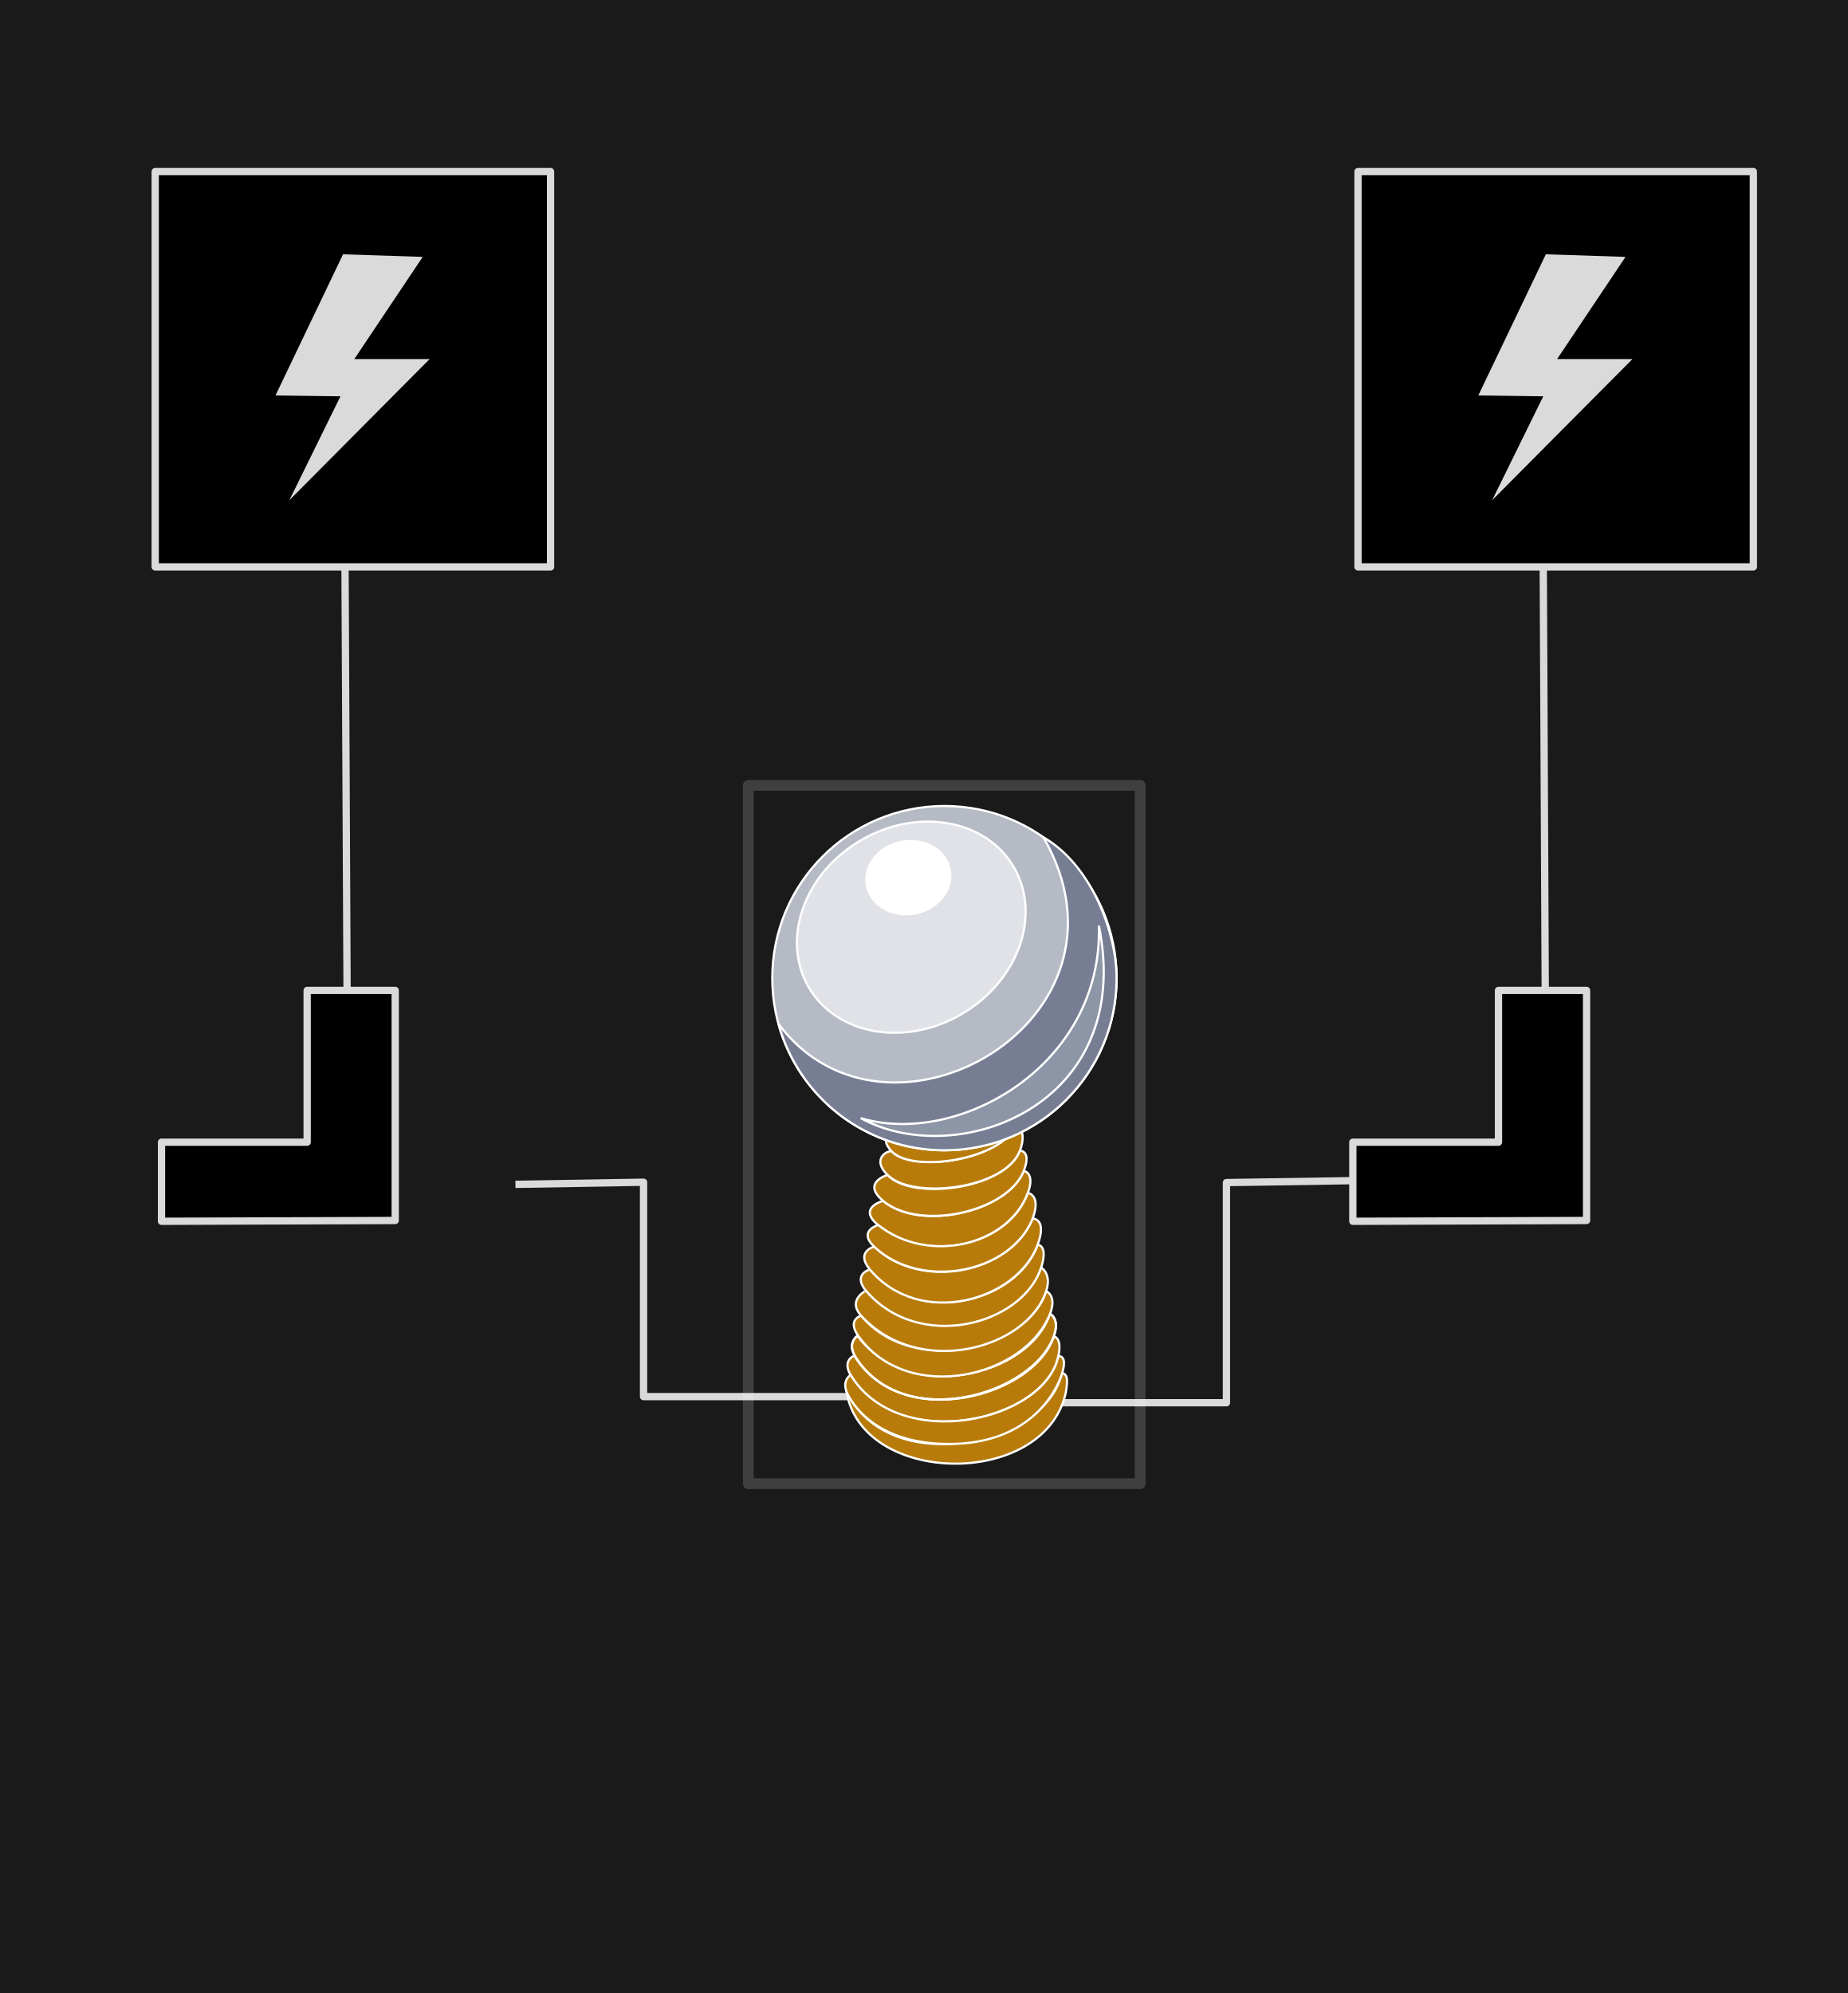
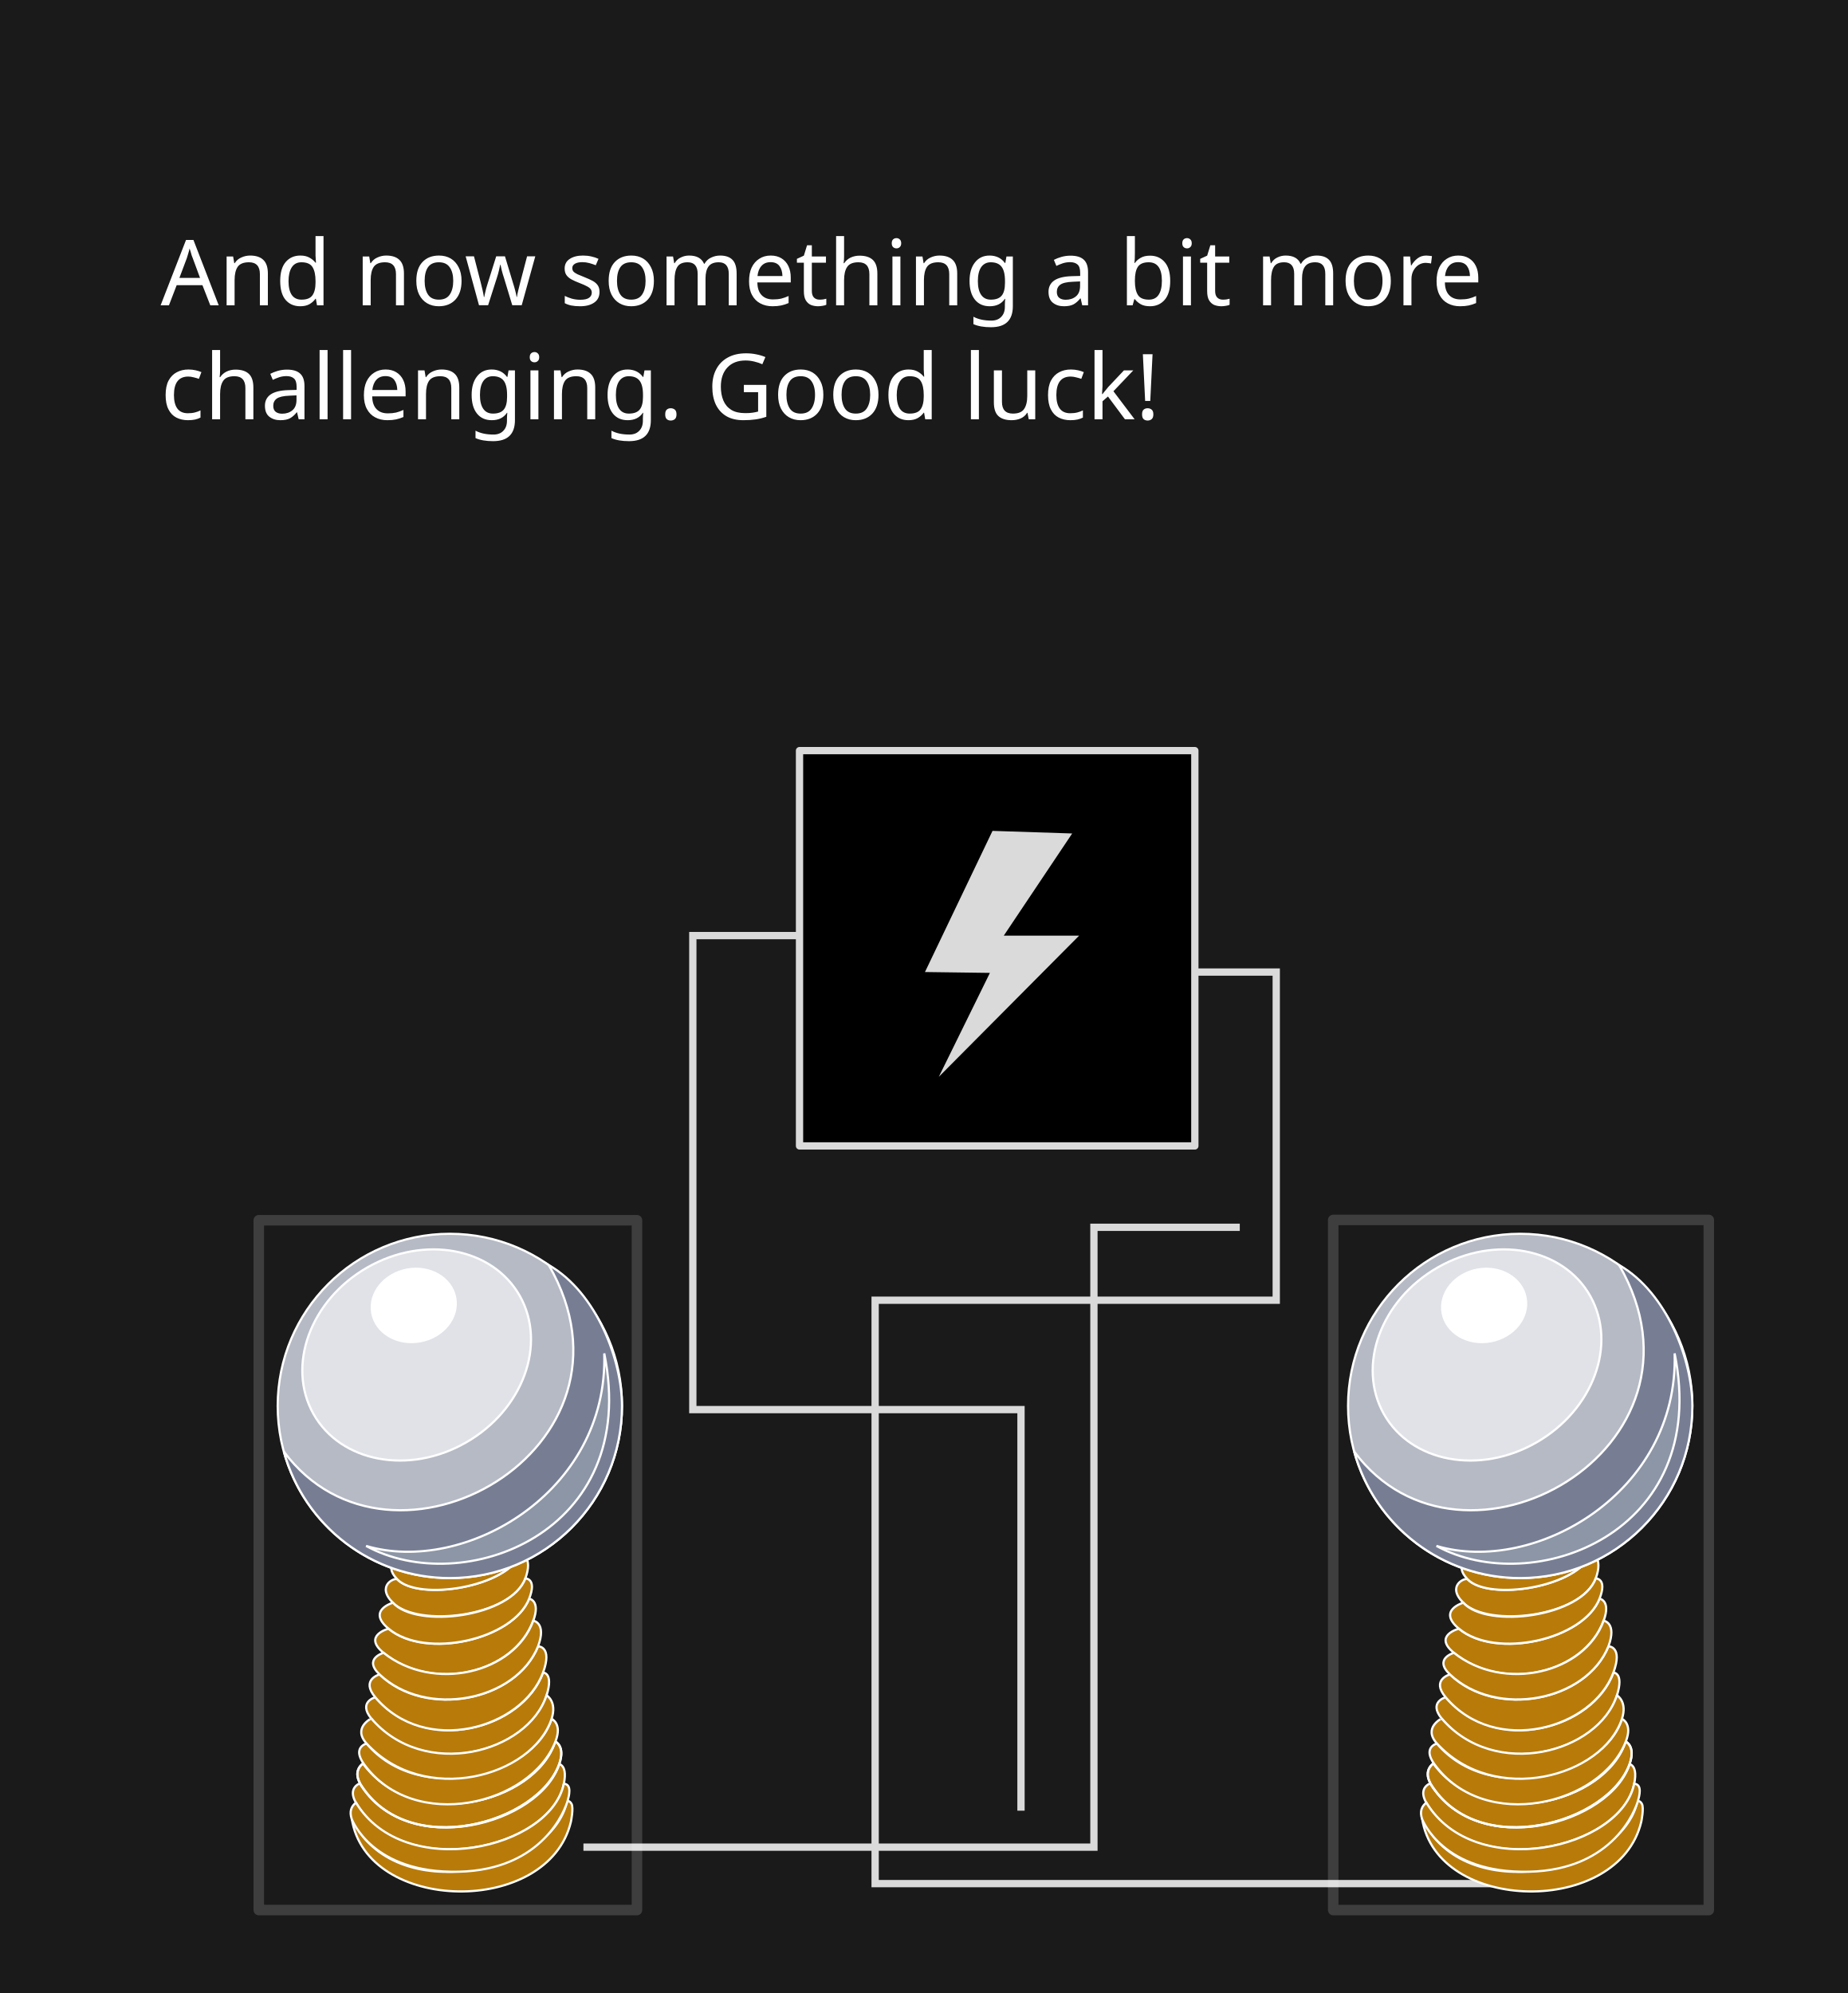
- <svg xmlns="http://www.w3.org/2000/svg" width="253.385" height="273.296" viewBox="0 0 253.385 273.296" preserveAspectRation="xMidYMid meet" id="svg2" version="1.1">
-   <defs id="defs4" />
-   <g id="layer2">
-     <rect style="color:#000000;clip-rule:nonzero;display:inline;overflow:visible;visibility:visible;opacity:1;isolation:auto;mix-blend-mode:normal;color-interpolation:sRGB;color-interpolation-filters:linearRGB;solid-color:#000000;solid-opacity:1;fill:#1a1a1a;fill-opacity:1;fill-rule:nonzero;stroke:none;stroke-width:1.459px;stroke-linecap:butt;stroke-linejoin:miter;stroke-miterlimit:4;stroke-dasharray:none;stroke-dashoffset:0;stroke-opacity:1;color-rendering:auto;image-rendering:auto;shape-rendering:auto;text-rendering:auto;enable-background:accumulate" id="rect4145" width="253.764" height="273.719" x="-0.094" y="-0.371" />
+ <svg xmlns="http://www.w3.org/2000/svg" width="253.385" height="273.296" viewBox="0 0 253.385 273.296" id="svg2" version="1.1">
+   <defs id="defs4">
+     <pattern y="0" x="0" height="6" width="6" patternUnits="userSpaceOnUse" id="EMFhbasepattern" />
+   </defs>
+   <g id="background">
+     <rect style="color:#000000;clip-rule:nonzero;display:inline;overflow:visible;visibility:visible;opacity:1;isolation:auto;mix-blend-mode:normal;color-interpolation:sRGB;color-interpolation-filters:linearRGB;solid-color:#000000;solid-opacity:1;fill:#1a1a1a;fill-opacity:1;fill-rule:nonzero;stroke:none;stroke-width:1.459px;stroke-linecap:butt;stroke-linejoin:miter;stroke-miterlimit:4;stroke-dasharray:none;stroke-dashoffset:0;stroke-opacity:1;color-rendering:auto;image-rendering:auto;shape-rendering:auto;text-rendering:auto;enable-background:accumulate" id="rect4145" width="253.764" height="273.719" x="-0.009" y="-0.078" />
  </g>
-   <g transform="translate(-40.68119,12.06823)" id="powerlines">
-     <path style="fill:none;fill-rule:evenodd;stroke:#dadada;stroke-width:1;stroke-linecap:butt;stroke-linejoin:round;stroke-miterlimit:4;stroke-dasharray:none;stroke-opacity:1" d="M 252.28,62.54 L 252.578,126.019" id="path4173" />
-     <path id="path3380" d="M 111.358,150.343 L 128.927,150.045 L 128.927,179.444 L 159.831,179.444" style="fill:none;fill-rule:evenodd;stroke:#dadada;stroke-width:1;stroke-linecap:butt;stroke-linejoin:round;stroke-miterlimit:4;stroke-dasharray:none;stroke-opacity:1" />
-     <path style="fill:none;fill-rule:evenodd;stroke:#dadada;stroke-width:1;stroke-linecap:butt;stroke-linejoin:round;stroke-miterlimit:4;stroke-dasharray:none;stroke-opacity:1" d="M 228.382,149.798 L 208.853,150.096 L 208.853,180.286 L 184.671,180.286" id="path3382" />
-     <path id="path3428" d="M 87.982,63.803 L 88.28,125.187" style="fill:none;fill-rule:evenodd;stroke:#dadada;stroke-width:1;stroke-linecap:butt;stroke-linejoin:round;stroke-miterlimit:4;stroke-dasharray:none;stroke-opacity:1" />
+   <g id="powerlines" powerlines="" transform="translate(0,2)" style="display:inline">
+     <path style="display:inline;fill:none;fill-rule:evenodd;stroke:#dadada;stroke-width:1px;stroke-linecap:butt;stroke-linejoin:miter;stroke-opacity:1" d="m 80,251.296 70,0 0,-85 20,0" id="path4333" />
+     <path style="display:inline;fill:none;fill-rule:evenodd;stroke:#dadada;stroke-width:1px;stroke-linecap:butt;stroke-linejoin:miter;stroke-opacity:1" d="m 205,258.296 -85,0 0,-80 55,0 0,-45 -20,0" id="path4329" transform="translate(0,-2)" />
+     <path style="display:inline;fill:none;fill-rule:evenodd;stroke:#dadada;stroke-width:1px;stroke-linecap:butt;stroke-linejoin:miter;stroke-opacity:1" d="m 140,248.296 0,-55 -45,0 0,-65 20,0" id="path4331" transform="translate(0,-2)" />
  </g>
-   <g transform="translate(120.5585,34.16972)" id="generators">
-     <rect y="-10.643" x="-99.276" height="54.209" width="54.209" id="rect4209" style="opacity:1;fill:#000000;fill-opacity:1;stroke:#dadada;stroke-width:1;stroke-linejoin:round;stroke-miterlimit:4;stroke-dasharray:none;stroke-dashoffset:0;stroke-opacity:1" />
-     <rect style="opacity:1;fill:#000000;fill-opacity:1;stroke:#dadada;stroke-width:1;stroke-linejoin:round;stroke-miterlimit:4;stroke-dasharray:none;stroke-dashoffset:0;stroke-opacity:1" id="rect4210" width="54.209" height="54.209" x="65.654" y="-10.643" />
+   <g transform="translate(114.5869,48.403)" id="generators">
+     <rect y="54.528" x="-4.956" height="54.208" width="54.208" id="rect4209" style="opacity:1;fill:#000000;fill-opacity:1;stroke:#dadada;stroke-width:1;stroke-linejoin:round;stroke-miterlimit:4;stroke-dasharray:none;stroke-dashoffset:0;stroke-opacity:1" />
  </g>
-   <g id="switches">
-     <path id="path4148-3" d="M 22.146,167.473 L 22.146,156.625 L 42.116,156.625 L 42.116,135.815 L 54.193,135.815 L 54.193,167.362 Z" style="fill:#000000;fill-opacity:1;fill-rule:evenodd;stroke:#dadada;stroke-width:1;stroke-linecap:butt;stroke-linejoin:round;stroke-miterlimit:4;stroke-dasharray:none;stroke-opacity:1" />
-     <path style="fill:#000000;fill-opacity:1;fill-rule:evenodd;stroke:#dadada;stroke-width:1;stroke-linecap:butt;stroke-linejoin:round;stroke-miterlimit:4;stroke-dasharray:none;stroke-opacity:1" d="M 185.503,167.473 L 185.503,156.625 L 205.473,156.625 L 205.473,135.815 L 217.55,135.815 L 217.55,167.362 Z" id="path4234" />
+   <g transform="translate(-85.73159,24.27616)" id="switches" />
+   <g id="decorations" style="display:inline">
+     <path style="fill:#dadada;fill-opacity:1;fill-rule:evenodd;stroke:none;stroke-width:1;stroke-linecap:butt;stroke-linejoin:miter;stroke-miterlimit:4;stroke-dasharray:none;stroke-opacity:1" d="m 136.094,113.937 10.925,0.356 -9.381,14.012 10.331,0 -19.237,19.356 7.006,-14.25 -8.906,-0.119 z" id="path4159" />
+     <g id="g4222" transform="matrix(0.4539065,0,0,0.4539065,85.38591,106.6635)" style="stroke:#ffffff;stroke-width:0.661;stroke-miterlimit:4;stroke-dasharray:none;stroke-opacity:1">
+       <path style="fill:#b87b0a;fill-opacity:1;fill-rule:evenodd;stroke:#ffffff;stroke-width:0.661;stroke-linecap:butt;stroke-linejoin:miter;stroke-miterlimit:4;stroke-dasharray:none;stroke-opacity:1" d="m 241.495,314.36 c 12.636,27.178 60.536,16.32 65.002,-5.122 0,0 0.677,-0.508 1.376,0.699 0.72,1.228 -0.169,5.419 -0.169,5.419 -6.773,28.723 -61.891,27.792 -66.209,-0.995 z" id="path4160" />
+       <path style="fill:#b87b0a;fill-opacity:1;fill-rule:evenodd;stroke:#ffffff;stroke-width:0.661;stroke-linecap:butt;stroke-linejoin:miter;stroke-miterlimit:4;stroke-dasharray:none;stroke-opacity:1" d="m 305.566,303.904 c 0.614,-3.027 0.402,-5.271 -1.397,-6.011 -5.609,18.055 -45.762,29.464 -60.24,5.884 -2.159,0.953 -2.815,3.048 -1.164,5.842 14.351,24.172 58.801,13.928 62.801,-5.715 z" id="path4162" />
+       <path style="fill:#b87b0a;fill-opacity:1;fill-rule:evenodd;stroke:#ffffff;stroke-width:0.661;stroke-miterlimit:4;stroke-dasharray:none;stroke-opacity:1" d="m 243.993,303.819 c 14.414,23.537 53.996,11.938 60.219,-5.99 1.863,-5.397 -1.249,-6.71 -1.249,-6.71 -6.117,18.88 -42.608,27.622 -58.06,6.646 0,0 -3.133,1.968 -0.931,5.948 z" id="path4164" />
+       <path style="fill:none;stroke:#ffffff;stroke-width:0.661;stroke-linecap:butt;stroke-linejoin:miter;stroke-miterlimit:4;stroke-dasharray:none;stroke-opacity:1" d="m 243.993,303.819 c 14.414,23.537 53.996,11.938 60.219,-5.99 1.863,-5.397 -1.249,-6.71 -1.249,-6.71 -6.117,18.88 -42.608,27.622 -58.06,6.646 0,0 -3.133,1.968 -0.931,5.948" id="path4166-9" />
+       <path style="fill:#b87b0a;fill-opacity:1;fill-rule:evenodd;stroke:#ffffff;stroke-width:0.661;stroke-linecap:butt;stroke-linejoin:miter;stroke-miterlimit:4;stroke-dasharray:none;stroke-opacity:1" d="m 253.92,249.21 c 7.684,7.662 35.771,4.212 40.026,-7.345 2.392,-6.519 -1.291,-7.705 -1.291,-7.705 -4.043,10.372 -30.903,14.605 -37.401,7.98 -0.72,-0.635 -6.54,1.863 -1.333,7.07 z" id="path4168" />
+       <path style="fill:#b87b0a;fill-opacity:1;fill-rule:evenodd;stroke:#ffffff;stroke-width:0.661;stroke-linecap:butt;stroke-linejoin:miter;stroke-miterlimit:4;stroke-dasharray:none;stroke-opacity:1" d="m 245.983,291.733 c 15.727,18.796 50.419,10.012 55.88,-7.451 0,0 3.281,1.376 1.206,6.752 -7.408,19.177 -42.693,27.876 -57.869,6.943 -3.704,-5.122 0.783,-6.244 0.783,-6.244 z" id="path4170" />
+       <path style="fill:#b87b0a;fill-opacity:1;fill-rule:evenodd;stroke:#ffffff;stroke-width:0.661;stroke-linecap:butt;stroke-linejoin:miter;stroke-miterlimit:4;stroke-dasharray:none;stroke-opacity:1" d="m 247.358,284.134 c 15.473,18.965 47.519,10.562 53.001,-6.964 2.18,-6.921 -1.079,-6.858 -1.079,-6.858 -6.138,17.018 -35.369,25.167 -50.673,7.45 0,0 -5.27,1.418 -1.249,6.371 z" id="path4172" />
+       <path style="fill:#b87b0a;fill-opacity:1;fill-rule:evenodd;stroke:#ffffff;stroke-width:0.661;stroke-linecap:butt;stroke-linejoin:miter;stroke-miterlimit:4;stroke-dasharray:none;stroke-opacity:1" d="m 251.105,264.344 c 14.986,12.171 39.37,6.138 45.233,-9.716 2.265,-6.16 -1.249,-6.646 -1.249,-6.646 -4.847,12.319 -31.305,18.479 -42.481,9.059 0,0 -7.937,2.074 -1.503,7.303 z" id="path4174" />
+       <path style="fill:#b87b0a;fill-opacity:1;fill-rule:evenodd;stroke:#ffffff;stroke-width:0.661;stroke-linecap:butt;stroke-linejoin:miter;stroke-miterlimit:4;stroke-dasharray:none;stroke-opacity:1" d="m 292.655,234.16 c -4.043,10.372 -30.924,14.626 -37.401,7.98 -4.657,-4.763 1.164,-6.308 1.164,-6.308 6.731,9.313 30.903,5.016 36.237,-1.672 z" id="path4176" />
+       <path style="fill:#b87b0a;fill-opacity:1;fill-rule:evenodd;stroke:#ffffff;stroke-width:0.661;stroke-linecap:butt;stroke-linejoin:miter;stroke-miterlimit:4;stroke-dasharray:none;stroke-opacity:1" d="m 242.765,309.598 c 14.647,24.024 58.758,14.034 62.801,-5.715 2.582,0.169 1.503,3.873 1.143,5.165 -0.677,2.37 -7.154,20.849 -32.935,21.42 -26.099,0.572 -32.131,-15.621 -32.279,-15.896 -0.783,-2.328 -0.127,-3.873 1.27,-4.974 z" id="path4178" />
+       <path style="fill:#b87b0a;fill-opacity:1;fill-rule:evenodd;stroke:#ffffff;stroke-width:0.661;stroke-linecap:butt;stroke-linejoin:miter;stroke-miterlimit:4;stroke-dasharray:none;stroke-opacity:1" d="m 301.862,284.283 c 1.736,-5.228 -1.503,-7.112 -1.503,-7.112 -5.736,17.441 -36.914,25.739 -52.98,6.985 0.021,0.042 -5.736,2.836 -1.397,7.578 17.42,19.071 50.101,10.033 55.88,-7.451 z" id="path4180" />
+       <path style="fill:#b87b0a;fill-opacity:1;fill-rule:evenodd;stroke:#ffffff;stroke-width:0.661;stroke-linecap:butt;stroke-linejoin:miter;stroke-miterlimit:4;stroke-dasharray:none;stroke-opacity:1" d="m 248.607,277.763 c 15.092,17.907 44.365,9.504 50.673,-7.45 2.963,-8.001 -1.503,-7.938 -1.503,-7.938 -6.689,16.552 -33.866,21.971 -47.879,8.488 0,0 -5.8,1.566 -1.291,6.9 z" id="path4182" />
+       <path style="fill:#b87b0a;fill-opacity:1;fill-rule:evenodd;stroke:#ffffff;stroke-width:0.661;stroke-linecap:butt;stroke-linejoin:miter;stroke-miterlimit:4;stroke-dasharray:none;stroke-opacity:1" d="m 251.105,264.344 c 15.113,12.001 39.476,6.181 45.233,-9.716 0,0 4.106,0.593 1.439,7.747 -6.689,16.552 -33.761,21.865 -47.879,8.488 -5.038,-4.763 1.206,-6.519 1.206,-6.519 z" id="path4184" />
+       <path style="fill:#b87b0a;fill-opacity:1;fill-rule:evenodd;stroke:#ffffff;stroke-width:0.661;stroke-linecap:butt;stroke-linejoin:miter;stroke-miterlimit:4;stroke-dasharray:none;stroke-opacity:1" d="m 252.608,257.041 c 11.261,9.335 37.613,3.26 42.481,-9.059 2.434,-6.16 -1.143,-6.117 -1.143,-6.117 -4.233,11.557 -32.681,15.346 -40.026,7.345 0,0 -7.98,2.286 -1.312,7.832 z" id="path4186" />
+       <path style="fill:#b6bac5;fill-opacity:1;fill-rule:nonzero;stroke:#ffffff;stroke-width:0.661;stroke-linecap:butt;stroke-linejoin:miter;stroke-miterlimit:4;stroke-dasharray:none;stroke-opacity:1" d="m 323.134,189.753 c 0,28.723 -23.283,52.006 -52.006,52.006 -28.723,0 -52.006,-23.283 -52.006,-52.006 0,-28.723 23.283,-52.006 52.006,-52.006 28.723,0 52.006,23.283 52.006,52.006 z" id="path4188" />
+       <path style="fill:#e0e2e7;fill-opacity:1;fill-rule:nonzero;stroke:#ffffff;stroke-width:0.661;stroke-linecap:butt;stroke-linejoin:miter;stroke-miterlimit:4;stroke-dasharray:none;stroke-opacity:1" d="m 275.997,200.802 c -17.209,9.842 -37.825,5.99 -46.058,-8.615 -8.213,-14.605 -0.931,-34.438 16.277,-44.28 17.208,-9.842 37.824,-5.99 46.058,8.615 8.213,14.605 0.931,34.438 -16.277,44.28 z" id="path4190" />
+       <path style="fill:#ffffff;fill-opacity:1;fill-rule:nonzero;stroke:#ffffff;stroke-width:0.661;stroke-linecap:butt;stroke-linejoin:miter;stroke-miterlimit:4;stroke-dasharray:none;stroke-opacity:1" d="m 262.239,170.216 c -6.9,1.291 -13.42,-2.498 -14.541,-8.488 -1.122,-5.969 3.598,-11.874 10.52,-13.166 6.9,-1.291 13.42,2.519 14.541,8.488 1.122,5.99 -3.598,11.874 -10.52,13.166 z" id="path4192" />
+       <path style="fill:#777e94;fill-opacity:1;fill-rule:evenodd;stroke:#ffffff;stroke-width:0.661;stroke-linecap:butt;stroke-linejoin:miter;stroke-miterlimit:4;stroke-dasharray:none;stroke-opacity:1" d="m 301.037,147.208 c 31.834,55.372 -47.434,100.245 -80.052,56.345 6.202,22.564 26.733,38.206 50.144,38.206 28.723,0 52.006,-23.283 52.006,-52.006 0,-13.504 -7.472,-34.099 -22.098,-42.545 z" id="path4194" />
+       <path style="fill:#8d96a6;fill-opacity:1;fill-rule:evenodd;stroke:#ffffff;stroke-width:0.661;stroke-linecap:butt;stroke-linejoin:miter;stroke-miterlimit:4;stroke-dasharray:none;stroke-opacity:1" d="m 317.779,173.878 c 1.27,42.206 -42.439,66.971 -71.945,58.166 28.935,15.938 83.015,-3.556 71.945,-58.166 z" id="path4196" />
+     </g>
+     <g transform="matrix(0.4539065,0,0,0.4539065,-61.38435,106.6635)" id="g4243" style="stroke:#ffffff;stroke-width:0.661;stroke-miterlimit:4;stroke-dasharray:none;stroke-opacity:1">
+       <path id="path4245" d="m 241.495,314.36 c 12.636,27.178 60.536,16.32 65.002,-5.122 0,0 0.677,-0.508 1.376,0.699 0.72,1.228 -0.169,5.419 -0.169,5.419 -6.773,28.723 -61.891,27.792 -66.209,-0.995 z" style="fill:#b87b0a;fill-opacity:1;fill-rule:evenodd;stroke:#ffffff;stroke-width:0.661;stroke-linecap:butt;stroke-linejoin:miter;stroke-miterlimit:4;stroke-dasharray:none;stroke-opacity:1" />
+       <path id="path4247" d="m 305.566,303.904 c 0.614,-3.027 0.402,-5.271 -1.397,-6.011 -5.609,18.055 -45.762,29.464 -60.24,5.884 -2.159,0.953 -2.815,3.048 -1.164,5.842 14.351,24.172 58.801,13.928 62.801,-5.715 z" style="fill:#b87b0a;fill-opacity:1;fill-rule:evenodd;stroke:#ffffff;stroke-width:0.661;stroke-linecap:butt;stroke-linejoin:miter;stroke-miterlimit:4;stroke-dasharray:none;stroke-opacity:1" />
+       <path id="path4249" d="m 243.993,303.819 c 14.414,23.537 53.996,11.938 60.219,-5.99 1.863,-5.397 -1.249,-6.71 -1.249,-6.71 -6.117,18.88 -42.608,27.622 -58.06,6.646 0,0 -3.133,1.968 -0.931,5.948 z" style="fill:#b87b0a;fill-opacity:1;fill-rule:evenodd;stroke:#ffffff;stroke-width:0.661;stroke-miterlimit:4;stroke-dasharray:none;stroke-opacity:1" />
+       <path id="path4251" d="m 243.993,303.819 c 14.414,23.537 53.996,11.938 60.219,-5.99 1.863,-5.397 -1.249,-6.71 -1.249,-6.71 -6.117,18.88 -42.608,27.622 -58.06,6.646 0,0 -3.133,1.968 -0.931,5.948" style="fill:none;stroke:#ffffff;stroke-width:0.661;stroke-linecap:butt;stroke-linejoin:miter;stroke-miterlimit:4;stroke-dasharray:none;stroke-opacity:1" />
+       <path id="path4253" d="m 253.92,249.21 c 7.684,7.662 35.771,4.212 40.026,-7.345 2.392,-6.519 -1.291,-7.705 -1.291,-7.705 -4.043,10.372 -30.903,14.605 -37.401,7.98 -0.72,-0.635 -6.54,1.863 -1.333,7.07 z" style="fill:#b87b0a;fill-opacity:1;fill-rule:evenodd;stroke:#ffffff;stroke-width:0.661;stroke-linecap:butt;stroke-linejoin:miter;stroke-miterlimit:4;stroke-dasharray:none;stroke-opacity:1" />
+       <path id="path4255" d="m 245.983,291.733 c 15.727,18.796 50.419,10.012 55.88,-7.451 0,0 3.281,1.376 1.206,6.752 -7.408,19.177 -42.693,27.876 -57.869,6.943 -3.704,-5.122 0.783,-6.244 0.783,-6.244 z" style="fill:#b87b0a;fill-opacity:1;fill-rule:evenodd;stroke:#ffffff;stroke-width:0.661;stroke-linecap:butt;stroke-linejoin:miter;stroke-miterlimit:4;stroke-dasharray:none;stroke-opacity:1" />
+       <path id="path4257" d="m 247.358,284.134 c 15.473,18.965 47.519,10.562 53.001,-6.964 2.18,-6.921 -1.079,-6.858 -1.079,-6.858 -6.138,17.018 -35.369,25.167 -50.673,7.45 0,0 -5.27,1.418 -1.249,6.371 z" style="fill:#b87b0a;fill-opacity:1;fill-rule:evenodd;stroke:#ffffff;stroke-width:0.661;stroke-linecap:butt;stroke-linejoin:miter;stroke-miterlimit:4;stroke-dasharray:none;stroke-opacity:1" />
+       <path id="path4259" d="m 251.105,264.344 c 14.986,12.171 39.37,6.138 45.233,-9.716 2.265,-6.16 -1.249,-6.646 -1.249,-6.646 -4.847,12.319 -31.305,18.479 -42.481,9.059 0,0 -7.937,2.074 -1.503,7.303 z" style="fill:#b87b0a;fill-opacity:1;fill-rule:evenodd;stroke:#ffffff;stroke-width:0.661;stroke-linecap:butt;stroke-linejoin:miter;stroke-miterlimit:4;stroke-dasharray:none;stroke-opacity:1" />
+       <path id="path4261" d="m 292.655,234.16 c -4.043,10.372 -30.924,14.626 -37.401,7.98 -4.657,-4.763 1.164,-6.308 1.164,-6.308 6.731,9.313 30.903,5.016 36.237,-1.672 z" style="fill:#b87b0a;fill-opacity:1;fill-rule:evenodd;stroke:#ffffff;stroke-width:0.661;stroke-linecap:butt;stroke-linejoin:miter;stroke-miterlimit:4;stroke-dasharray:none;stroke-opacity:1" />
+       <path id="path4263" d="m 242.765,309.598 c 14.647,24.024 58.758,14.034 62.801,-5.715 2.582,0.169 1.503,3.873 1.143,5.165 -0.677,2.37 -7.154,20.849 -32.935,21.42 -26.099,0.572 -32.131,-15.621 -32.279,-15.896 -0.783,-2.328 -0.127,-3.873 1.27,-4.974 z" style="fill:#b87b0a;fill-opacity:1;fill-rule:evenodd;stroke:#ffffff;stroke-width:0.661;stroke-linecap:butt;stroke-linejoin:miter;stroke-miterlimit:4;stroke-dasharray:none;stroke-opacity:1" />
+       <path id="path4265" d="m 301.862,284.283 c 1.736,-5.228 -1.503,-7.112 -1.503,-7.112 -5.736,17.441 -36.914,25.739 -52.98,6.985 0.021,0.042 -5.736,2.836 -1.397,7.578 17.42,19.071 50.101,10.033 55.88,-7.451 z" style="fill:#b87b0a;fill-opacity:1;fill-rule:evenodd;stroke:#ffffff;stroke-width:0.661;stroke-linecap:butt;stroke-linejoin:miter;stroke-miterlimit:4;stroke-dasharray:none;stroke-opacity:1" />
+       <path id="path4267" d="m 248.607,277.763 c 15.092,17.907 44.365,9.504 50.673,-7.45 2.963,-8.001 -1.503,-7.938 -1.503,-7.938 -6.689,16.552 -33.866,21.971 -47.879,8.488 0,0 -5.8,1.566 -1.291,6.9 z" style="fill:#b87b0a;fill-opacity:1;fill-rule:evenodd;stroke:#ffffff;stroke-width:0.661;stroke-linecap:butt;stroke-linejoin:miter;stroke-miterlimit:4;stroke-dasharray:none;stroke-opacity:1" />
+       <path id="path4269" d="m 251.105,264.344 c 15.113,12.001 39.476,6.181 45.233,-9.716 0,0 4.106,0.593 1.439,7.747 -6.689,16.552 -33.761,21.865 -47.879,8.488 -5.038,-4.763 1.206,-6.519 1.206,-6.519 z" style="fill:#b87b0a;fill-opacity:1;fill-rule:evenodd;stroke:#ffffff;stroke-width:0.661;stroke-linecap:butt;stroke-linejoin:miter;stroke-miterlimit:4;stroke-dasharray:none;stroke-opacity:1" />
+       <path id="path4271" d="m 252.608,257.041 c 11.261,9.335 37.613,3.26 42.481,-9.059 2.434,-6.16 -1.143,-6.117 -1.143,-6.117 -4.233,11.557 -32.681,15.346 -40.026,7.345 0,0 -7.98,2.286 -1.312,7.832 z" style="fill:#b87b0a;fill-opacity:1;fill-rule:evenodd;stroke:#ffffff;stroke-width:0.661;stroke-linecap:butt;stroke-linejoin:miter;stroke-miterlimit:4;stroke-dasharray:none;stroke-opacity:1" />
+       <path id="path4273" d="m 323.134,189.753 c 0,28.723 -23.283,52.006 -52.006,52.006 -28.723,0 -52.006,-23.283 -52.006,-52.006 0,-28.723 23.283,-52.006 52.006,-52.006 28.723,0 52.006,23.283 52.006,52.006 z" style="fill:#b6bac5;fill-opacity:1;fill-rule:nonzero;stroke:#ffffff;stroke-width:0.661;stroke-linecap:butt;stroke-linejoin:miter;stroke-miterlimit:4;stroke-dasharray:none;stroke-opacity:1" />
+       <path id="path4275" d="m 275.997,200.802 c -17.209,9.842 -37.825,5.99 -46.058,-8.615 -8.213,-14.605 -0.931,-34.438 16.277,-44.28 17.208,-9.842 37.824,-5.99 46.058,8.615 8.213,14.605 0.931,34.438 -16.277,44.28 z" style="fill:#e0e2e7;fill-opacity:1;fill-rule:nonzero;stroke:#ffffff;stroke-width:0.661;stroke-linecap:butt;stroke-linejoin:miter;stroke-miterlimit:4;stroke-dasharray:none;stroke-opacity:1" />
+       <path id="path4277" d="m 262.239,170.216 c -6.9,1.291 -13.42,-2.498 -14.541,-8.488 -1.122,-5.969 3.598,-11.874 10.52,-13.166 6.9,-1.291 13.42,2.519 14.541,8.488 1.122,5.99 -3.598,11.874 -10.52,13.166 z" style="fill:#ffffff;fill-opacity:1;fill-rule:nonzero;stroke:#ffffff;stroke-width:0.661;stroke-linecap:butt;stroke-linejoin:miter;stroke-miterlimit:4;stroke-dasharray:none;stroke-opacity:1" />
+       <path id="path4279" d="m 301.037,147.208 c 31.834,55.372 -47.434,100.245 -80.052,56.345 6.202,22.564 26.733,38.206 50.144,38.206 28.723,0 52.006,-23.283 52.006,-52.006 0,-13.504 -7.472,-34.099 -22.098,-42.545 z" style="fill:#777e94;fill-opacity:1;fill-rule:evenodd;stroke:#ffffff;stroke-width:0.661;stroke-linecap:butt;stroke-linejoin:miter;stroke-miterlimit:4;stroke-dasharray:none;stroke-opacity:1" />
+       <path id="path4281" d="m 317.779,173.878 c 1.27,42.206 -42.439,66.971 -71.945,58.166 28.935,15.938 83.015,-3.556 71.945,-58.166 z" style="fill:#8d96a6;fill-opacity:1;fill-rule:evenodd;stroke:#ffffff;stroke-width:0.661;stroke-linecap:butt;stroke-linejoin:miter;stroke-miterlimit:4;stroke-dasharray:none;stroke-opacity:1" />
+     </g>
+     <text transform="translate(0,2)" xml:space="preserve" style="font-style:normal;font-weight:normal;font-size:12.5px;line-height:125%;font-family:sans-serif;letter-spacing:0px;word-spacing:0px;display:inline;fill:#000000;fill-opacity:1;stroke:none;stroke-width:1px;stroke-linecap:butt;stroke-linejoin:miter;stroke-opacity:1" x="22.024" y="39.869" id="text3407">
+       <tspan x="22.024" y="39.869" style="font-size:12.5px;fill:#ffffff" id="tspan3490">And now something a bit more </tspan>
+       <tspan x="22.024" y="55.494" style="font-size:12.5px;fill:#ffffff" id="tspan4327">challenging. Good luck!</tspan>
+     </text>
  </g>
-   <g id="layer1">
-     <g transform="matrix(0.453906,0,0,0.453906,6.43623,48.0016)" id="g4243-6" style="stroke:#ffffff;stroke-width:0.661;stroke-miterlimit:4;stroke-dasharray:none;stroke-opacity:1">
-       <path id="path4245-3" d="M 241.495,314.36 C 254.132,341.538 302.032,330.68 306.498,309.238 C 306.498,309.238 307.175,308.73 307.874,309.936 C 308.593,311.164 307.704,315.355 307.704,315.355 C 300.931,344.078 245.813,343.147 241.495,314.36 Z" style="fill:#b87b0a;fill-opacity:1;fill-rule:evenodd;stroke:#ffffff;stroke-width:0.661;stroke-linecap:butt;stroke-linejoin:miter;stroke-miterlimit:4;stroke-dasharray:none;stroke-opacity:1" />
-       <path id="path4247-5" d="M 305.566,303.904 C 306.18,300.877 305.969,298.634 304.169,297.893 C 298.56,315.948 258.407,327.356 243.929,303.777 C 241.771,304.73 241.114,306.825 242.765,309.619 C 257.116,333.791 301.566,323.546 305.566,303.904 Z" style="fill:#b87b0a;fill-opacity:1;fill-rule:evenodd;stroke:#ffffff;stroke-width:0.661;stroke-linecap:butt;stroke-linejoin:miter;stroke-miterlimit:4;stroke-dasharray:none;stroke-opacity:1" />
-       <path id="path4249-3" d="M 243.993,303.819 C 258.407,327.356 297.989,315.757 304.212,297.829 C 306.074,292.432 302.963,291.119 302.963,291.119 C 296.846,310 260.355,318.742 244.903,297.766 C 244.903,297.766 241.771,299.734 243.972,303.714 Z" style="fill:#b87b0a;fill-opacity:1;fill-rule:evenodd;stroke:#ffffff;stroke-width:0.661;stroke-miterlimit:4;stroke-dasharray:none;stroke-opacity:1" />
-       <path id="path4251-55" d="M 243.993,303.819 C 258.407,327.356 297.989,315.757 304.212,297.829 C 306.074,292.432 302.963,291.119 302.963,291.119 C 296.846,310 260.355,318.742 244.903,297.766 C 244.903,297.766 241.771,299.734 243.972,303.714" style="fill:none;stroke:#ffffff;stroke-width:0.661;stroke-linecap:butt;stroke-linejoin:miter;stroke-miterlimit:4;stroke-dasharray:none;stroke-opacity:1" />
-       <path id="path4253-0" d="M 253.92,249.21 C 261.604,256.872 289.691,253.422 293.946,241.865 C 296.338,235.346 292.655,234.16 292.655,234.16 C 288.612,244.532 261.752,248.765 255.254,242.14 C 254.534,241.505 248.713,244.003 253.92,249.21 Z" style="fill:#b87b0a;fill-opacity:1;fill-rule:evenodd;stroke:#ffffff;stroke-width:0.661;stroke-linecap:butt;stroke-linejoin:miter;stroke-miterlimit:4;stroke-dasharray:none;stroke-opacity:1" />
-       <path id="path4255-3" d="M 245.983,291.733 C 261.709,310.529 296.401,301.745 301.862,284.283 C 301.862,284.283 305.143,285.658 303.069,291.035 C 295.66,310.211 260.376,318.911 245.199,297.977 C 241.495,292.855 245.983,291.733 245.983,291.733 Z" style="fill:#b87b0a;fill-opacity:1;fill-rule:evenodd;stroke:#ffffff;stroke-width:0.661;stroke-linecap:butt;stroke-linejoin:miter;stroke-miterlimit:4;stroke-dasharray:none;stroke-opacity:1" />
-       <path id="path4257-3" d="M 247.358,284.134 C 262.831,303.1 294.877,294.697 300.359,277.171 C 302.54,270.249 299.28,270.313 299.28,270.313 C 293.142,287.331 263.911,295.48 248.607,277.763 C 248.607,277.763 243.337,279.181 247.358,284.134 Z" style="fill:#b87b0a;fill-opacity:1;fill-rule:evenodd;stroke:#ffffff;stroke-width:0.661;stroke-linecap:butt;stroke-linejoin:miter;stroke-miterlimit:4;stroke-dasharray:none;stroke-opacity:1" />
-       <path id="path4259-41" d="M 251.105,264.344 C 266.091,276.514 290.475,270.482 296.338,254.628 C 298.603,248.469 295.089,247.982 295.089,247.982 C 290.242,260.301 263.784,266.461 252.608,257.041 C 252.608,257.041 244.67,259.116 251.105,264.344 Z" style="fill:#b87b0a;fill-opacity:1;fill-rule:evenodd;stroke:#ffffff;stroke-width:0.661;stroke-linecap:butt;stroke-linejoin:miter;stroke-miterlimit:4;stroke-dasharray:none;stroke-opacity:1" />
-       <path id="path4261-4" d="M 292.655,234.16 C 288.612,244.532 261.731,248.786 255.254,242.14 C 250.597,237.378 256.418,235.832 256.418,235.832 C 263.149,245.146 287.321,240.849 292.655,234.16 Z" style="fill:#b87b0a;fill-opacity:1;fill-rule:evenodd;stroke:#ffffff;stroke-width:0.661;stroke-linecap:butt;stroke-linejoin:miter;stroke-miterlimit:4;stroke-dasharray:none;stroke-opacity:1" />
-       <path id="path4263-5" d="M 242.765,309.598 C 257.413,333.622 301.524,323.631 305.566,303.883 C 308.149,304.052 307.069,307.756 306.709,309.048 C 306.032,311.418 299.555,329.896 273.774,330.468 C 247.676,331.039 241.644,314.847 241.495,314.572 C 240.712,312.243 241.368,310.698 242.765,309.598 Z" style="fill:#b87b0a;fill-opacity:1;fill-rule:evenodd;stroke:#ffffff;stroke-width:0.661;stroke-linecap:butt;stroke-linejoin:miter;stroke-miterlimit:4;stroke-dasharray:none;stroke-opacity:1" />
-       <path id="path4265-2" d="M 301.862,284.283 C 303.598,279.054 300.359,277.171 300.359,277.171 C 294.623,294.612 263.445,302.909 247.38,284.156 C 247.401,284.198 241.644,286.992 245.983,291.733 C 263.403,310.804 296.084,301.766 301.862,284.283 Z" style="fill:#b87b0a;fill-opacity:1;fill-rule:evenodd;stroke:#ffffff;stroke-width:0.661;stroke-linecap:butt;stroke-linejoin:miter;stroke-miterlimit:4;stroke-dasharray:none;stroke-opacity:1" />
-       <path id="path4267-3" d="M 248.607,277.763 C 263.699,295.67 292.972,287.267 299.28,270.313 C 302.243,262.312 297.777,262.375 297.777,262.375 C 291.088,278.927 263.911,284.346 249.898,270.863 C 249.898,270.863 244.099,272.429 248.607,277.763 Z" style="fill:#b87b0a;fill-opacity:1;fill-rule:evenodd;stroke:#ffffff;stroke-width:0.661;stroke-linecap:butt;stroke-linejoin:miter;stroke-miterlimit:4;stroke-dasharray:none;stroke-opacity:1" />
-       <path id="path4269-7" d="M 251.105,264.344 C 266.218,276.345 290.58,270.525 296.338,254.628 C 296.338,254.628 300.444,255.221 297.777,262.375 C 291.088,278.927 264.017,284.24 249.898,270.863 C 244.861,266.101 251.105,264.344 251.105,264.344 Z" style="fill:#b87b0a;fill-opacity:1;fill-rule:evenodd;stroke:#ffffff;stroke-width:0.661;stroke-linecap:butt;stroke-linejoin:miter;stroke-miterlimit:4;stroke-dasharray:none;stroke-opacity:1" />
-       <path id="path4271-5" d="M 252.608,257.041 C 263.868,266.376 290.221,260.301 295.089,247.982 C 297.523,241.823 293.946,241.865 293.946,241.865 C 289.713,253.422 261.265,257.211 253.92,249.21 C 253.92,249.21 245.94,251.496 252.608,257.041 Z" style="fill:#b87b0a;fill-opacity:1;fill-rule:evenodd;stroke:#ffffff;stroke-width:0.661;stroke-linecap:butt;stroke-linejoin:miter;stroke-miterlimit:4;stroke-dasharray:none;stroke-opacity:1" />
-       <path id="path4273-3" d="M 323.134,189.753 C 323.134,218.476 299.851,241.759 271.129,241.759 C 242.406,241.759 219.122,218.476 219.122,189.753 C 219.122,161.03 242.406,137.747 271.129,137.747 C 299.851,137.747 323.134,161.03 323.134,189.753 Z" style="fill:#b6bac5;fill-opacity:1;fill-rule:nonzero;stroke:#ffffff;stroke-width:0.661;stroke-linecap:butt;stroke-linejoin:miter;stroke-miterlimit:4;stroke-dasharray:none;stroke-opacity:1" />
-       <path id="path4275-7" d="M 275.997,200.802 C 258.788,210.644 238.172,206.792 229.938,192.187 C 221.726,177.582 229.007,157.749 246.215,147.907 C 263.424,138.064 284.04,141.917 292.274,156.522 C 300.486,171.126 293.205,190.96 275.997,200.802 Z" style="fill:#e0e2e7;fill-opacity:1;fill-rule:nonzero;stroke:#ffffff;stroke-width:0.661;stroke-linecap:butt;stroke-linejoin:miter;stroke-miterlimit:4;stroke-dasharray:none;stroke-opacity:1" />
-       <path id="path4277-3" d="M 262.239,170.216 C 255.338,171.507 248.819,167.719 247.697,161.729 C 246.575,155.76 251.295,149.854 258.217,148.563 C 265.117,147.272 271.637,151.082 272.758,157.051 C 273.88,163.041 269.16,168.925 262.239,170.216 Z" style="fill:#ffffff;fill-opacity:1;fill-rule:nonzero;stroke:#ffffff;stroke-width:0.661;stroke-linecap:butt;stroke-linejoin:miter;stroke-miterlimit:4;stroke-dasharray:none;stroke-opacity:1" />
-       <path id="path4279-2" d="M 301.037,147.208 C 332.871,202.58 253.603,247.453 220.985,203.553 C 227.187,226.117 247.718,241.759 271.129,241.759 C 299.851,241.759 323.134,218.476 323.134,189.753 C 323.134,176.249 315.663,155.654 301.037,147.208 Z" style="fill:#777e94;fill-opacity:1;fill-rule:evenodd;stroke:#ffffff;stroke-width:0.661;stroke-linecap:butt;stroke-linejoin:miter;stroke-miterlimit:4;stroke-dasharray:none;stroke-opacity:1" />
-       <path id="path4281-5" d="M 317.779,173.878 C 319.049,216.084 275.341,240.849 245.834,232.044 C 274.769,247.982 328.849,228.488 317.779,173.878 Z" style="fill:#8d96a6;fill-opacity:1;fill-rule:evenodd;stroke:#ffffff;stroke-width:0.661;stroke-linecap:butt;stroke-linejoin:miter;stroke-miterlimit:4;stroke-dasharray:none;stroke-opacity:1" />
-     </g>
-     <path id="path4191" d="M 47.038,34.871 L 57.963,35.227 L 48.582,49.239 L 58.913,49.239 L 39.676,68.595 L 46.682,54.345 L 37.776,54.227 Z" style="fill:#dadada;fill-opacity:1;fill-rule:evenodd;stroke:none;stroke-width:1;stroke-linecap:butt;stroke-linejoin:miter;stroke-miterlimit:4;stroke-dasharray:none;stroke-opacity:1" />
-     <path style="fill:#dadada;fill-opacity:1;fill-rule:evenodd;stroke:none;stroke-width:1;stroke-linecap:butt;stroke-linejoin:miter;stroke-miterlimit:4;stroke-dasharray:none;stroke-opacity:1" d="M 211.969,34.871 L 222.894,35.227 L 213.513,49.239 L 223.844,49.239 L 204.606,68.595 L 211.613,54.345 L 202.706,54.227 Z" id="path4212" />
-   </g>
-   <g transform="translate(8.732807,16.88752)" id="sockets">
-     <rect y="90.814" x="93.875" height="95.749" width="53.737" id="rect4171" style="opacity:1;fill:#cccccc;fill-opacity:0;stroke:#ffffff;stroke-width:1.477;stroke-linejoin:round;stroke-miterlimit:4;stroke-dasharray:none;stroke-dashoffset:0;stroke-opacity:0.161" />
+   <g transform="translate(-15.38192,2.380042)" id="sockets" style="opacity:1">
+     <rect style="opacity:1;fill:#000000;fill-opacity:0;stroke:#ffffff;stroke-width:1.438;stroke-linejoin:round;stroke-miterlimit:4;stroke-dasharray:none;stroke-dashoffset:0;stroke-opacity:0.16" id="rect4149" width="51.5" height="94.637" x="198.194" y="164.906" />
+     <rect y="164.949" x="50.868" height="94.592" width="51.854" id="rect4171" style="opacity:1;fill:#000000;fill-opacity:0;stroke:#ffffff;stroke-width:1.442;stroke-linejoin:round;stroke-miterlimit:4;stroke-dasharray:none;stroke-dashoffset:0;stroke-opacity:0.16" />
  </g>
</svg>
